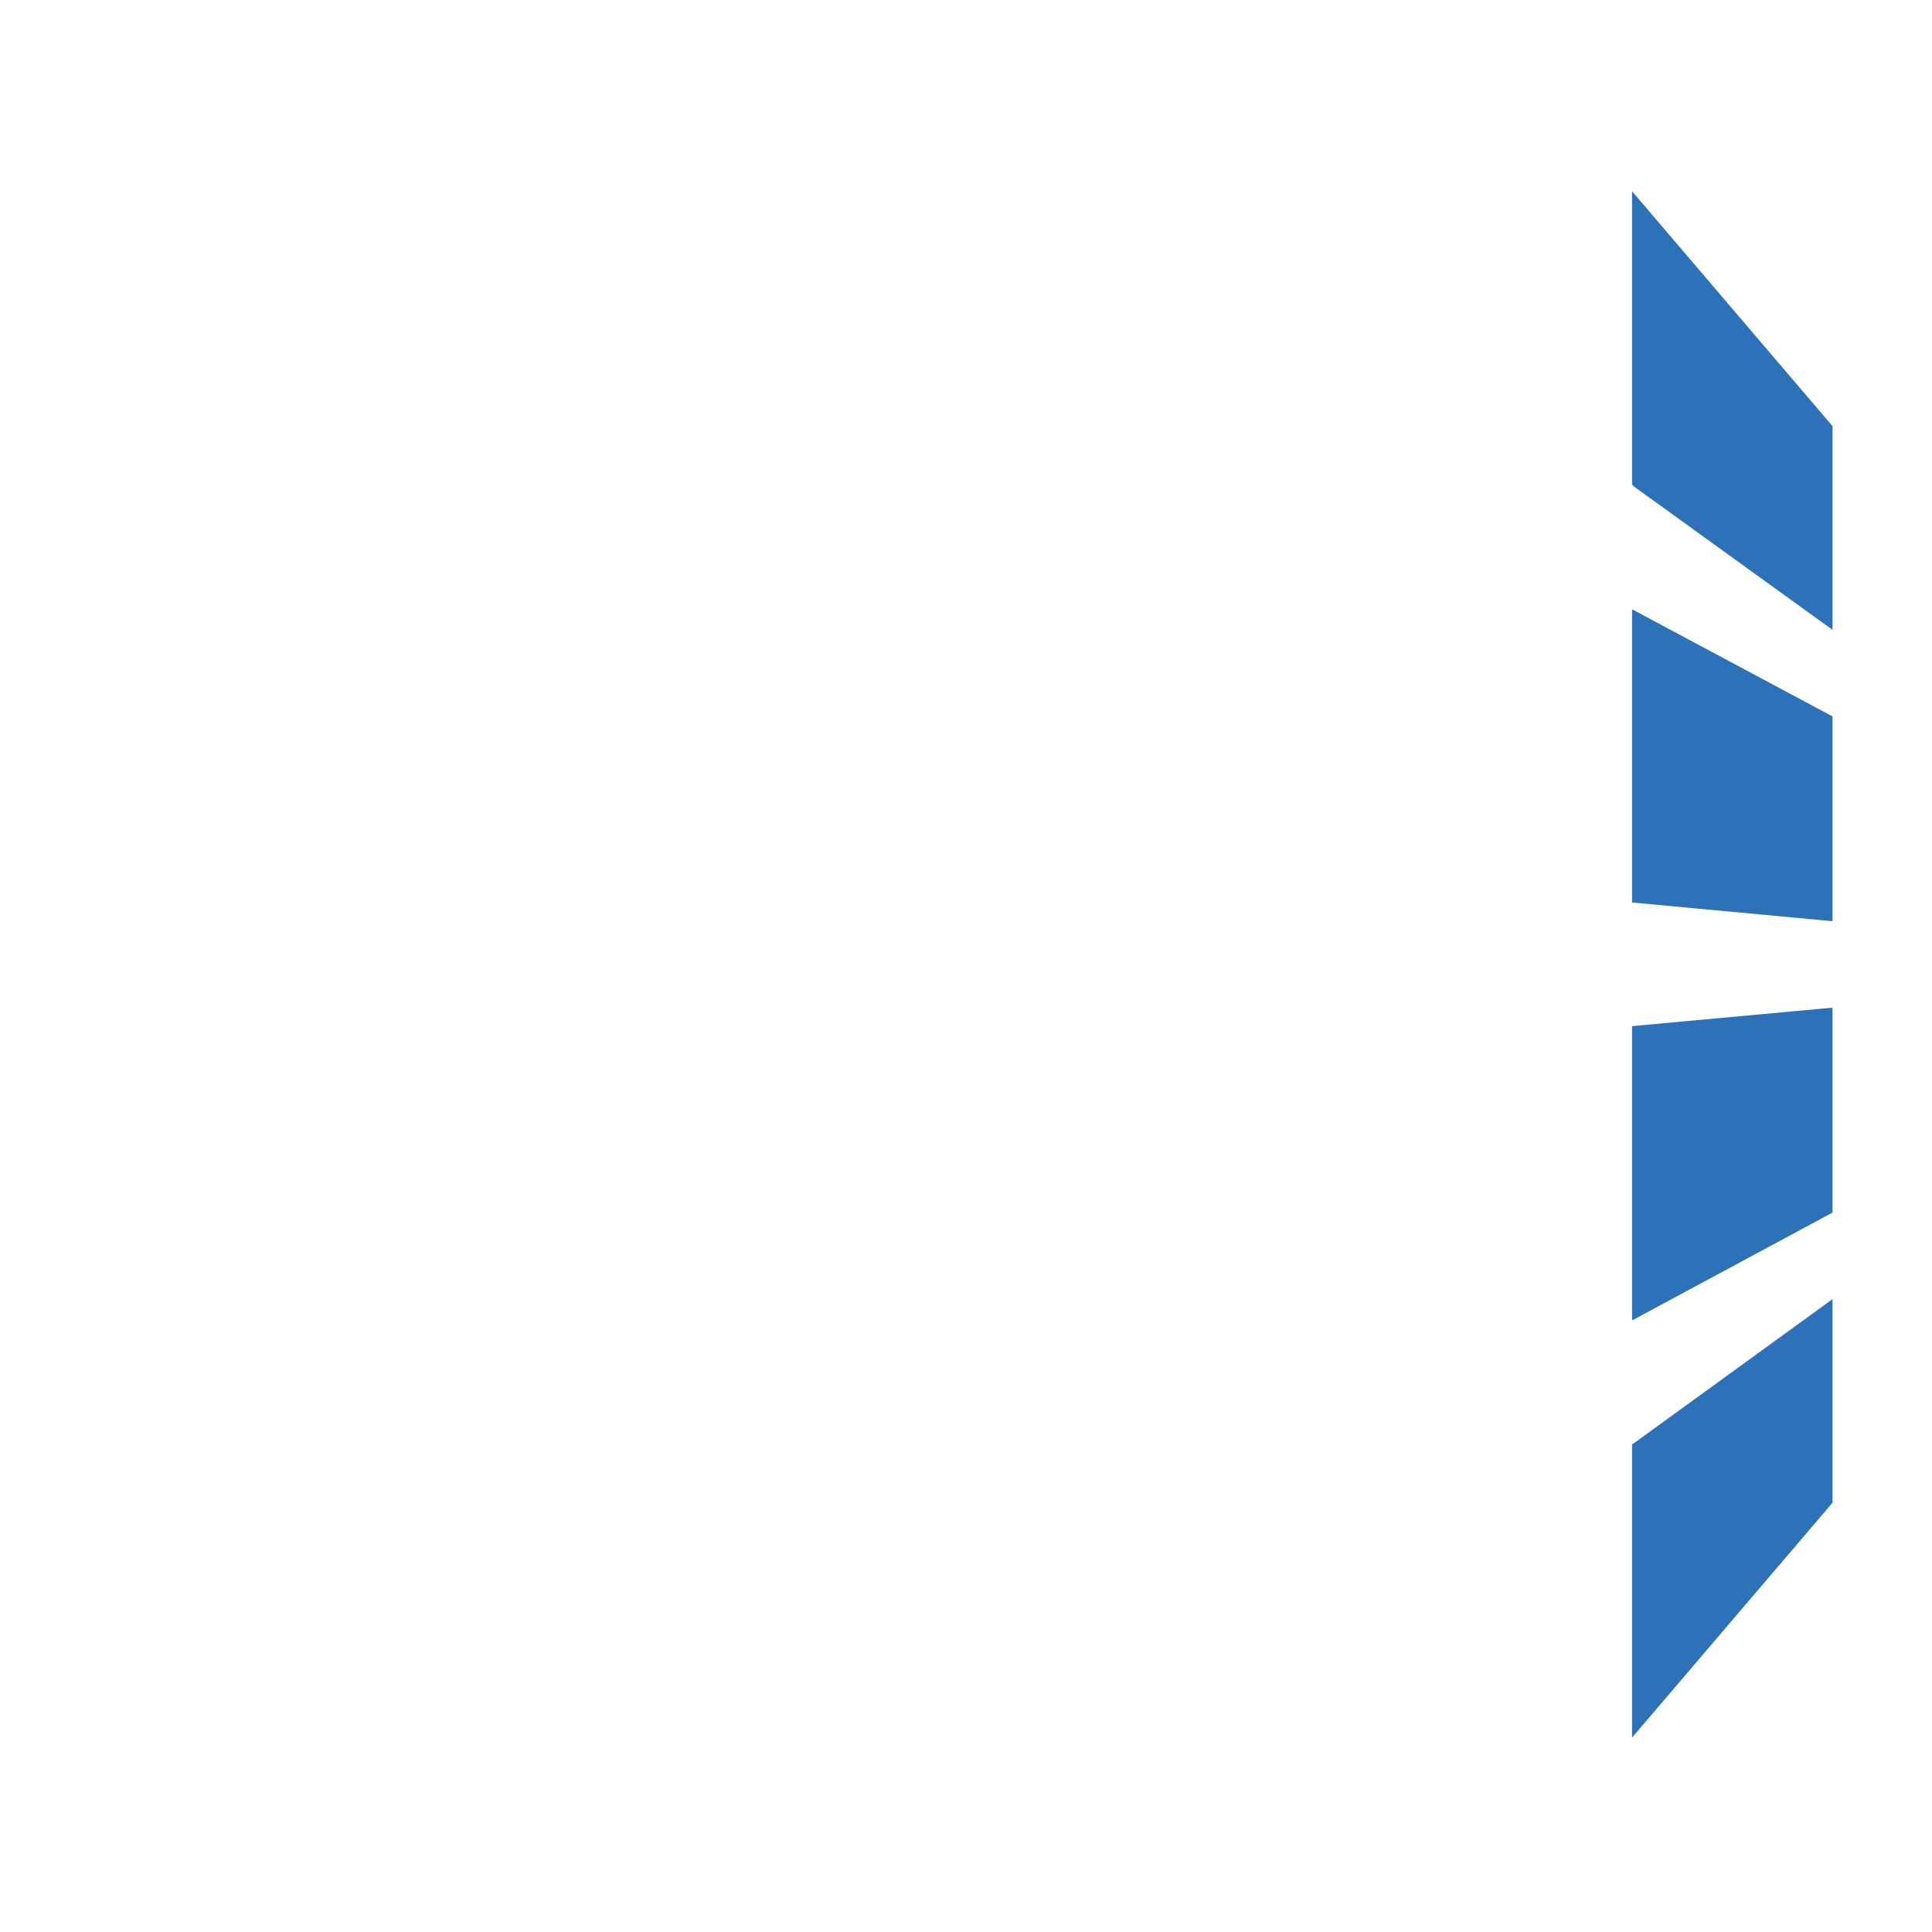
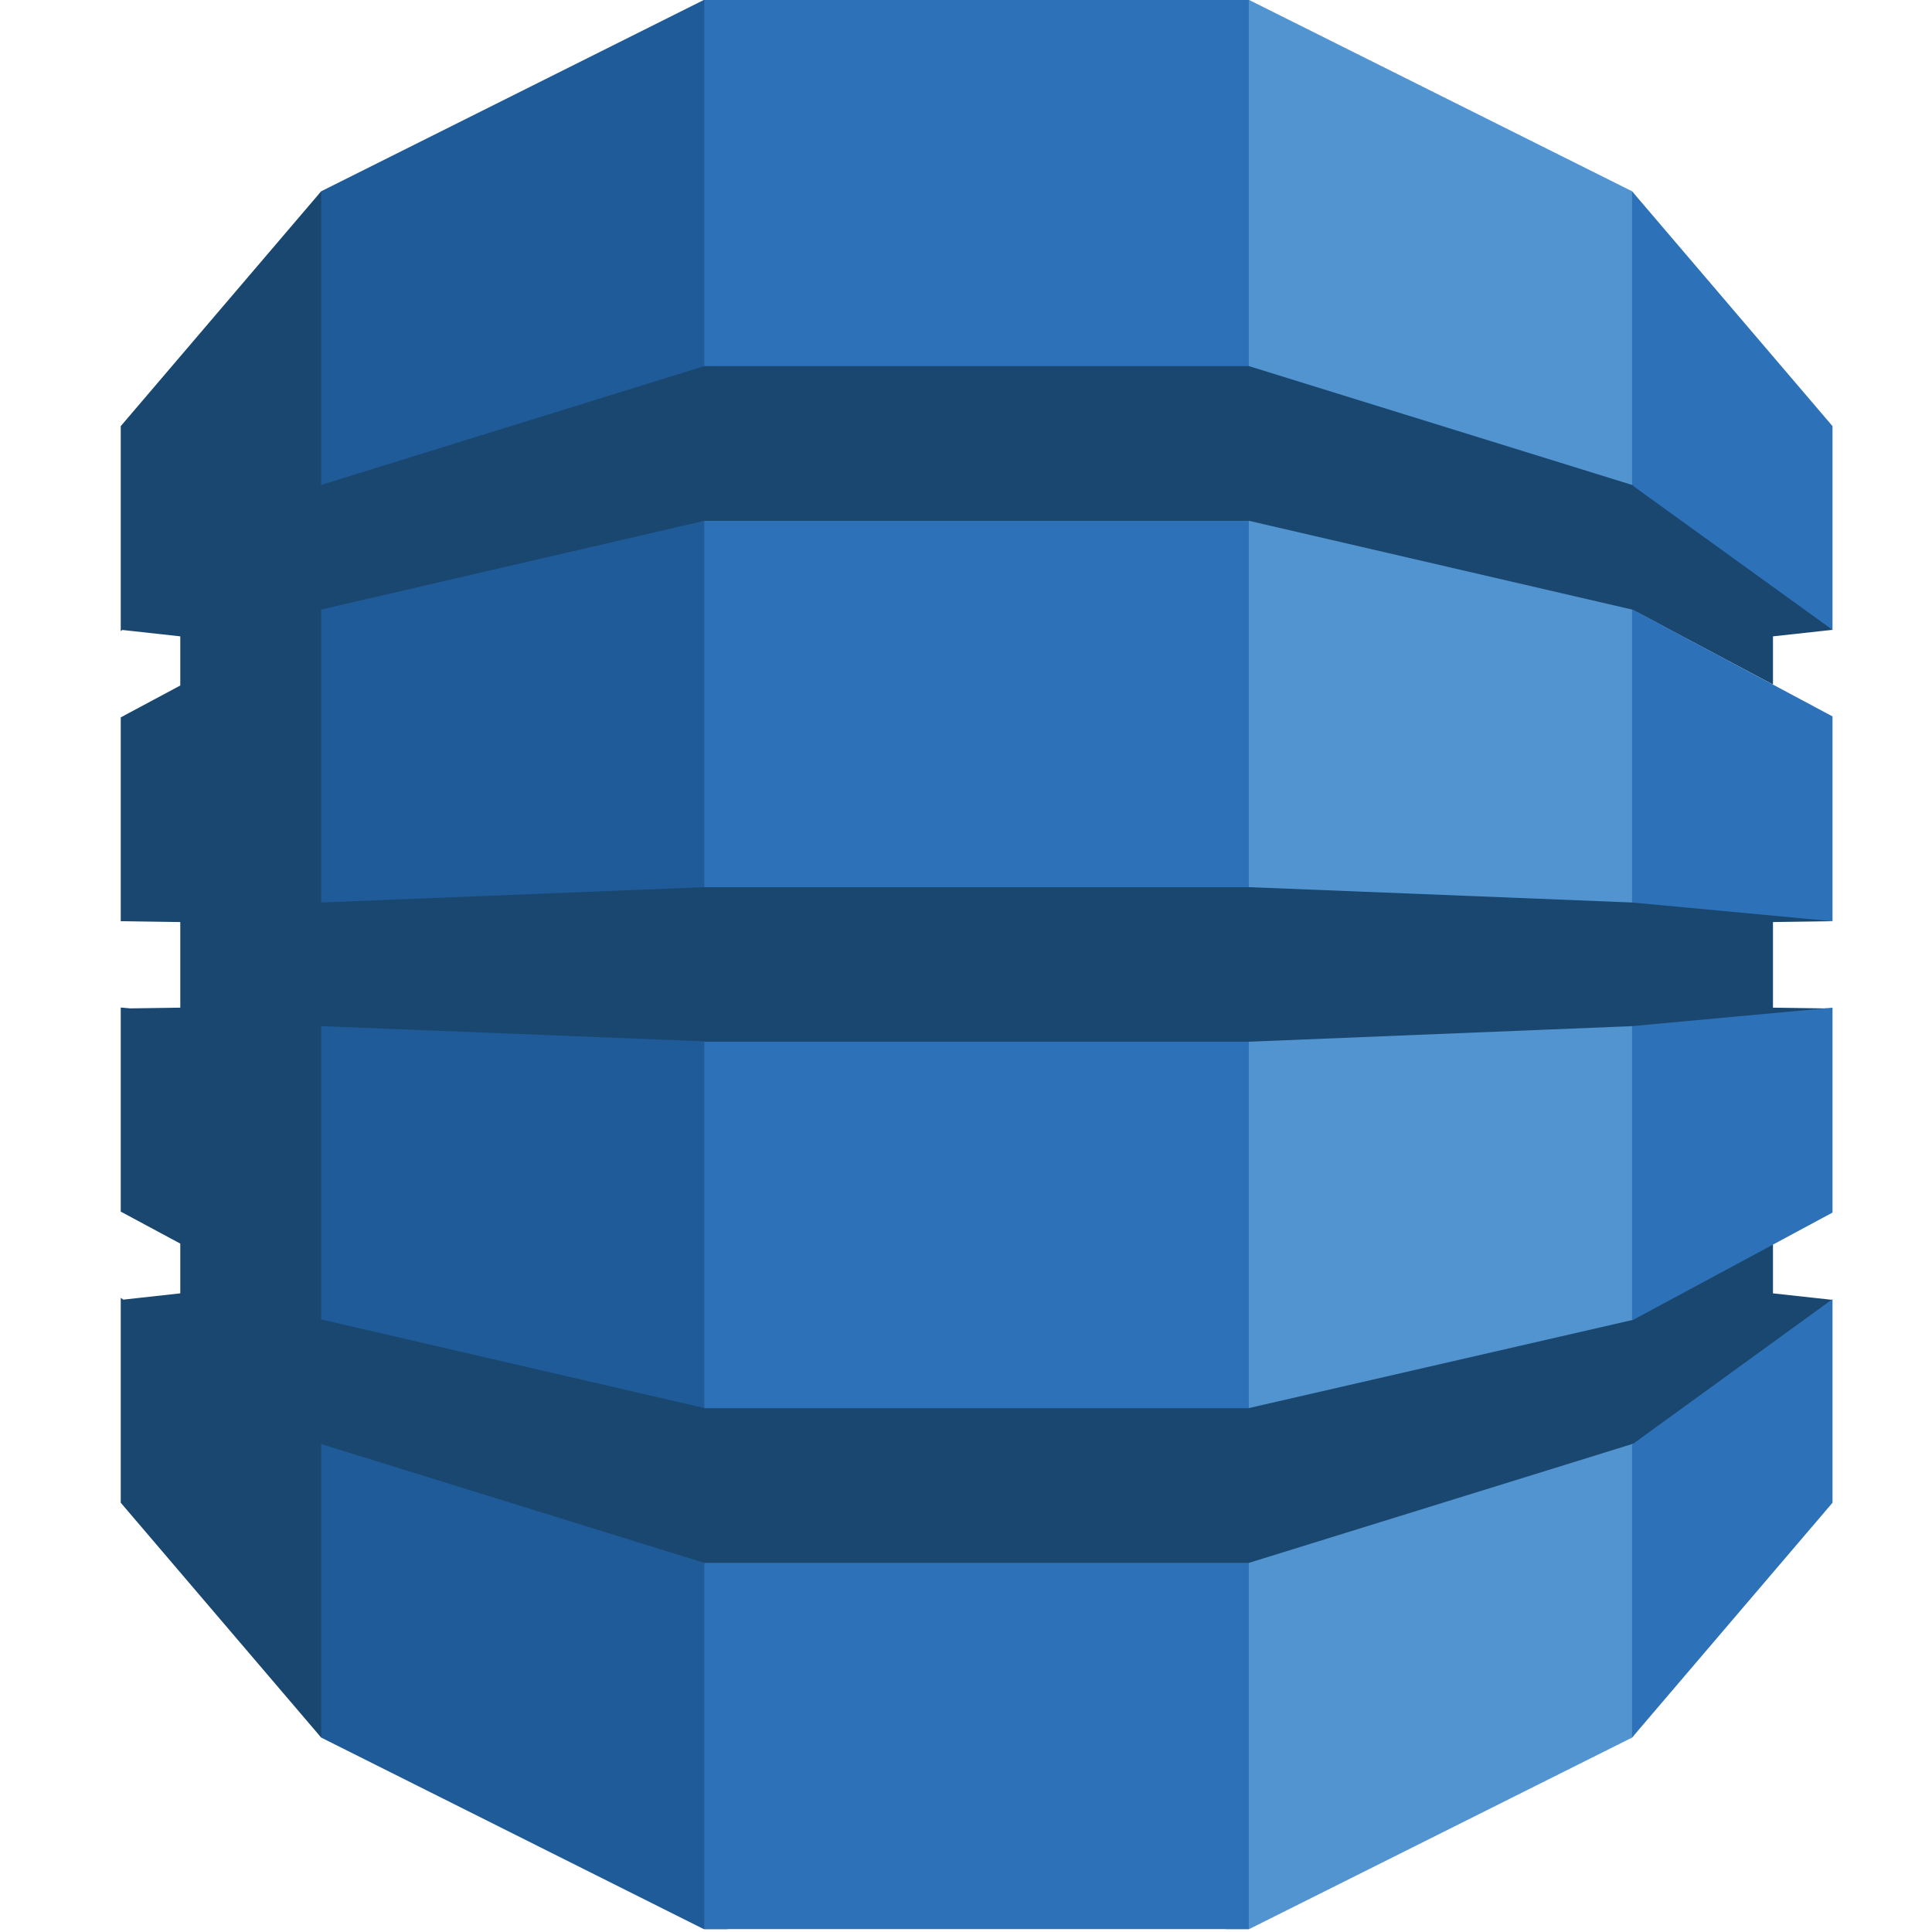
<svg xmlns="http://www.w3.org/2000/svg" viewBox="0 0 16 16">
  <g fill="none" transform="translate(1)">
-     <polyline fill="#5294CF" points="9.151 15.976 9.345 15.976 12.516 14.39 12.569 14.316 12.569 1.659 12.516 1.584 9.345 0 9.149 0 9.151 15.976z" />
-     <polyline fill="#1F5B98" points="5.025 15.976 4.828 15.976 1.66 14.39 1.595 14.28 1.563 1.724 1.66 1.584 4.828 0 5.027 0 5.025 15.976z" />
-     <polygon fill="#2D72B8" points="4.833 0 9.342 0 9.342 15.976 4.833 15.976z" />
-     <polyline fill="#1A476F" points="14.176 7.629 14.069 7.605 12.539 7.463 12.516 7.474 9.343 7.347 4.833 7.347 1.66 7.474 1.66 5.054 1.656 5.056 1.66 5.048 4.833 4.313 9.343 4.313 12.516 5.048 13.683 5.669 13.683 5.27 14.176 5.216 14.125 5.116 12.564 4 12.516 4.016 9.343 3.032 4.833 3.032 1.66 4.016 1.66 1.584 0 3.529 0 5.227 .013 5.217 .493 5.27 .493 5.677 0 5.941 0 7.63 .013 7.629 .493 7.636 .493 8.345 .079 8.351 0 8.344 0 10.034 .493 10.299 .493 10.711 .021 10.763 0 10.748 0 12.445 1.66 14.39 1.66 11.959 4.833 12.943 9.343 12.943 12.526 11.956 12.568 11.975 14.108 10.875 14.176 10.765 13.683 10.711 13.683 10.308 13.618 10.282 12.564 10.85 12.526 10.93 9.343 11.661 9.343 11.662 4.833 11.662 4.833 11.661 1.66 10.927 1.66 8.498 4.833 8.624 4.833 8.627 9.343 8.627 12.516 8.498 12.589 8.531 14.071 8.403 14.176 8.352 13.683 8.345 13.683 7.636 14.176 7.629z" />
+     <polyline fill="#5294CF" points="9.151 15.976 9.345 15.976 12.516 14.39 12.569 14.316 12.569 1.659 12.516 1.584 9.345 0 9.149 0 9.151 15.976" />
+     <polyline fill="#1F5B98" points="5.025 15.976 4.828 15.976 1.66 14.39 1.595 14.28 1.563 1.724 1.66 1.584 4.828 0 5.027 0 5.025 15.976" />
+     <polygon fill="#2D72B8" points="4.833 0 9.342 0 9.342 15.976 4.833 15.976" />
+     <polyline fill="#1A476F" points="14.176 7.629 14.069 7.605 12.539 7.463 12.516 7.474 9.343 7.347 4.833 7.347 1.66 7.474 1.66 5.054 1.656 5.056 1.66 5.048 4.833 4.313 9.343 4.313 12.516 5.048 13.683 5.669 13.683 5.27 14.176 5.216 14.125 5.116 12.564 4 12.516 4.016 9.343 3.032 4.833 3.032 1.66 4.016 1.66 1.584 0 3.529 0 5.227 .013 5.217 .493 5.27 .493 5.677 0 5.941 0 7.63 .013 7.629 .493 7.636 .493 8.345 .079 8.351 0 8.344 0 10.034 .493 10.299 .493 10.711 .021 10.763 0 10.748 0 12.445 1.66 14.39 1.66 11.959 4.833 12.943 9.343 12.943 12.526 11.956 12.568 11.975 14.108 10.875 14.176 10.765 13.683 10.711 13.683 10.308 13.618 10.282 12.564 10.85 12.526 10.93 9.343 11.661 9.343 11.662 4.833 11.662 4.833 11.661 1.66 10.927 1.66 8.498 4.833 8.624 4.833 8.627 9.343 8.627 12.516 8.498 12.589 8.531 14.071 8.403 14.176 8.352 13.683 8.345 13.683 7.636 14.176 7.629" />
    <path fill="#2D72B8" d="M12.516,11.959 L12.516,14.39 L14.176,12.445 L14.176,10.759 L12.526,11.956 L12.516,11.959 M12.516,10.932 L12.526,10.93 L14.176,10.042 L14.176,8.345 L12.516,8.498 L12.516,10.932 M12.526,5.051 L12.516,5.048 L12.516,7.474 L14.176,7.629 L14.176,5.933 L12.526,5.051 M12.526,4.025 L14.176,5.216 L14.176,3.529 L12.516,1.584 L12.516,4.016 L12.526,4.019 L12.526,4.025z" />
  </g>
</svg>
